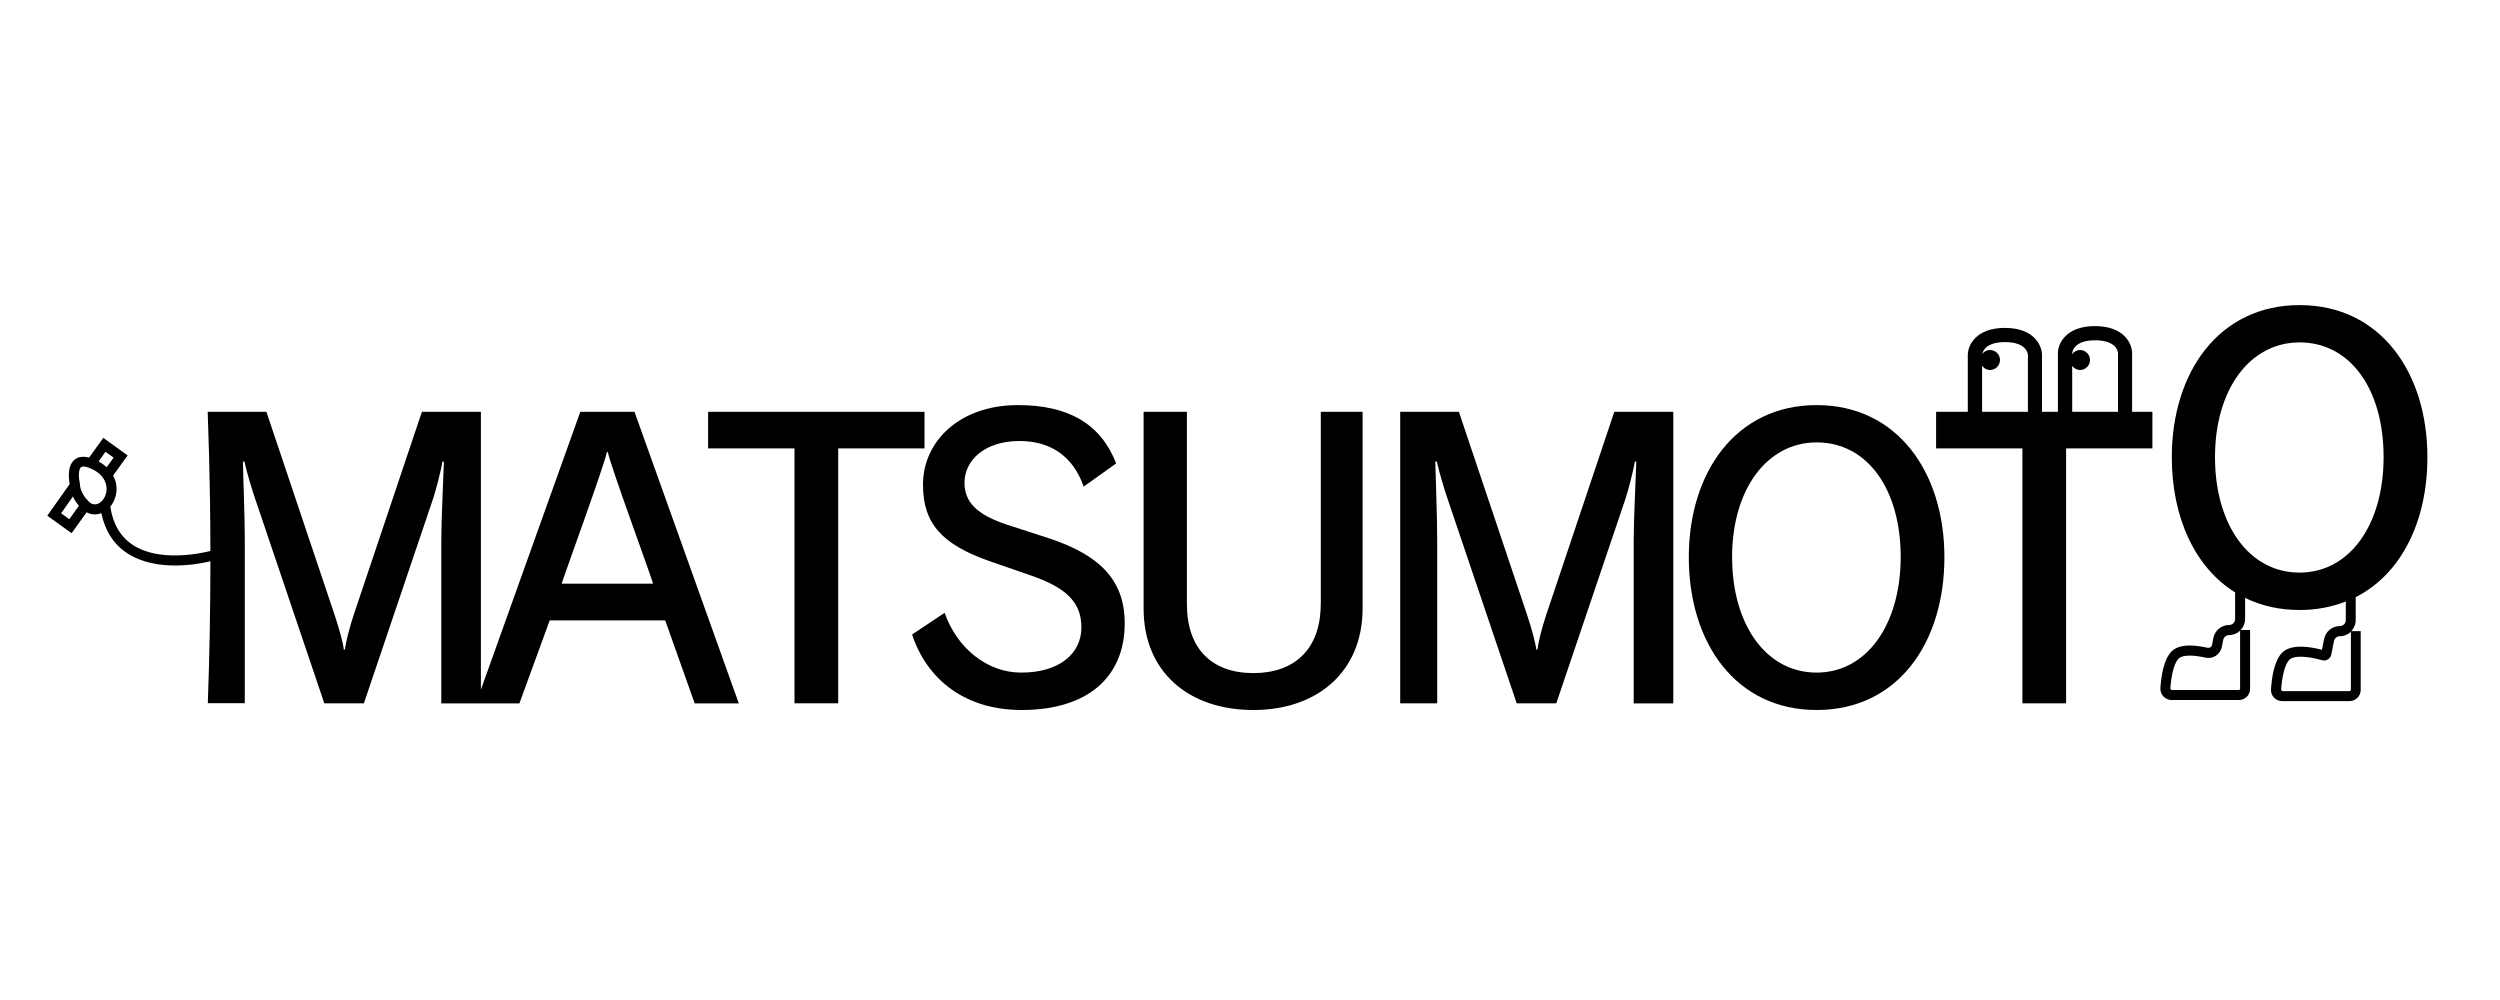
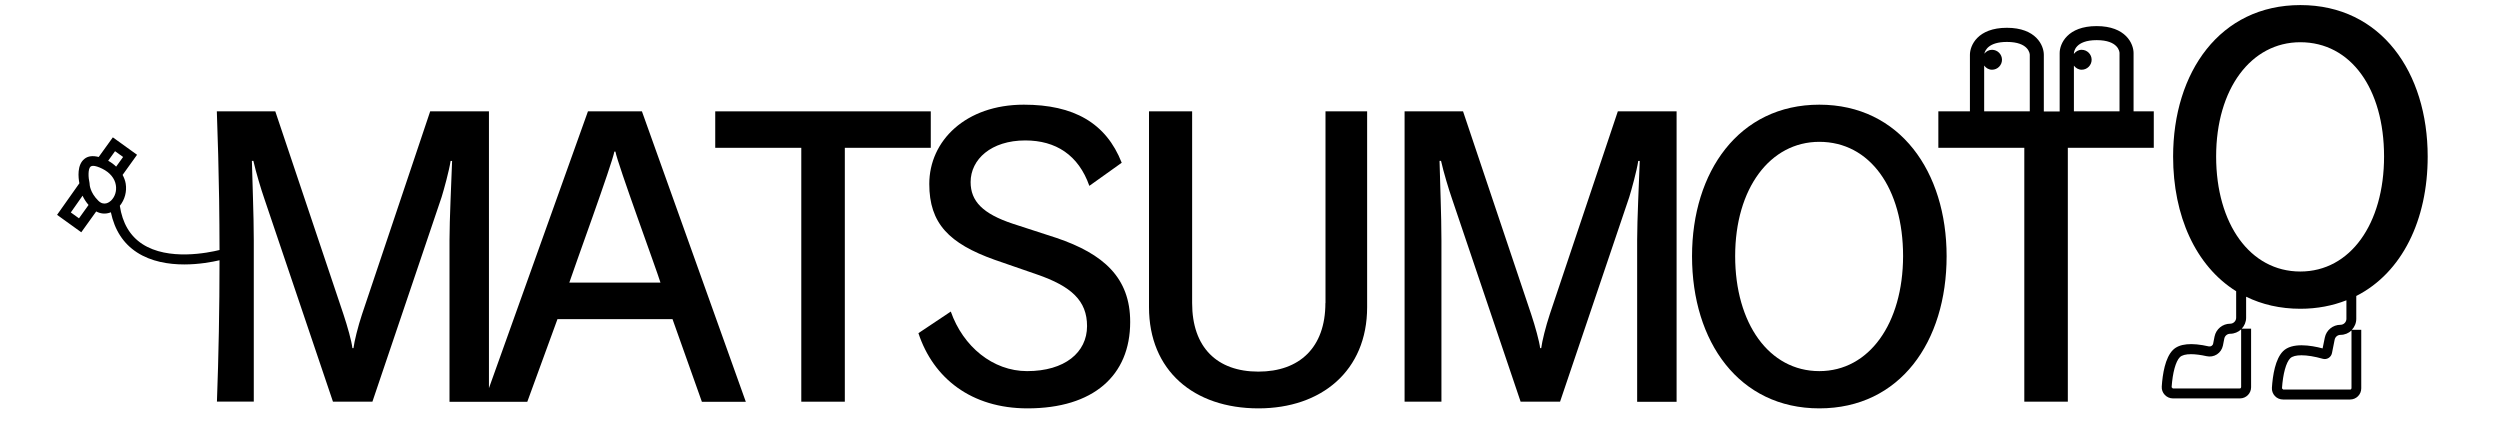
- <svg xmlns="http://www.w3.org/2000/svg" version="1.0" id="レイヤー_1" x="0px" y="0px" width="250px" height="100px" viewBox="0 0 250 100" enable-background="new 0 0 250 100" xml:space="preserve">
+ <svg xmlns="http://www.w3.org/2000/svg" version="1.0" id="レイヤー_1" x="0px" y="0px" width="251px" height="43px" viewBox="0 0 251 43" style="enable-background:new 0 0 251 43;" xml:space="preserve">
  <g>
-     <path d="M58.03,41.18l-9.94,27.79V41.18h-5.9l-6.84,20.37c-0.41,1.23-0.78,2.73-0.86,3.4h-0.11c-0.07-0.67-0.49-2.17-0.9-3.4   l-6.84-20.37h-5.87c0.11,2.9,0.18,5.84,0.23,8.82c0.02,1.72,0.04,3.42,0.04,5.1c-1.13,0.28-5.15,1.1-7.75-0.6   c-1.24-0.81-2-2.1-2.26-3.84c0.5-0.61,0.72-1.43,0.59-2.23c-0.05-0.31-0.17-0.6-0.31-0.87l1.45-2.02l-2.43-1.75l-1.42,1.97   c-0.59-0.15-1.07-0.1-1.43,0.19c-0.76,0.6-0.62,1.88-0.51,2.45l-2.24,3.17l2.43,1.75l1.5-2.09c0.43,0.23,0.9,0.28,1.37,0.12   c0.03-0.01,0.06-0.02,0.1-0.04c0.38,1.79,1.25,3.14,2.62,4.03c1.43,0.93,3.18,1.21,4.75,1.21c1.49,0,2.81-0.25,3.54-0.42   c0,4.84-0.09,9.58-0.26,14.19h3.7V54.15c0-2.65-0.15-5.94-0.19-8h0.15c0.26,1.16,0.78,2.88,1.08,3.74l6.91,20.44h3.96l6.95-20.55   c0.22-0.71,0.75-2.62,0.9-3.62h0.15c-0.07,2.09-0.26,5.9-0.26,7.92v16.26h7.81l3.03-8.3h11.55l2.95,8.3h4.41L63.45,41.18H58.03z    M6.93,51.92l-0.82-0.59l1.18-1.68c0.13,0.29,0.32,0.6,0.6,0.93L6.93,51.92z M10.15,50.14c-0.16,0.15-0.71,0.59-1.29,0   C8.03,49.32,8,48.53,8,48.5l-0.01-0.12c-0.13-0.55-0.17-1.44,0.11-1.66c0.06-0.04,0.14-0.07,0.24-0.07c0.22,0,0.55,0.1,0.93,0.29   c0.77,0.38,1.25,0.97,1.36,1.64C10.73,49.17,10.55,49.75,10.15,50.14z M9.86,46.14l0.69-0.96l0.81,0.58l-0.7,0.97   C10.44,46.51,10.17,46.31,9.86,46.14z M56.16,58.37c0.41-1.27,4.33-12,4.52-13.15h0.11c0.19,1.16,4.15,11.92,4.52,13.15H56.16z" />
-     <polygon points="92.45,41.18 70.81,41.18 70.81,44.84 79.45,44.84 79.45,70.33 83.82,70.33 83.82,44.84 92.45,44.84  " />
-     <path d="M105.08,53.89l-4.37-1.42c-3.06-1.01-4.26-2.28-4.26-4.19c0-2.28,2.06-4.18,5.49-4.18c3.06,0,5.34,1.46,6.43,4.56   l3.25-2.32c-1.57-4-4.82-5.83-9.83-5.83c-5.83,0-9.49,3.62-9.49,7.96c0,3.96,1.98,5.98,6.58,7.62l4.22,1.46   c3.48,1.2,5.04,2.65,5.04,5.19c0,2.65-2.24,4.52-6.02,4.52c-3.44,0-6.43-2.47-7.66-5.98l-3.25,2.17c1.49,4.52,5.31,7.55,10.95,7.55   c6.61,0,10.31-3.29,10.31-8.67C112.48,57.88,109.79,55.49,105.08,53.89z" />
-     <path d="M132.07,60.43c0,4.48-2.62,6.88-6.73,6.88c-4.15,0-6.65-2.43-6.65-6.88V41.18h-4.33v19.66c0,6.35,4.48,10.16,10.99,10.16   c6.32,0,10.91-3.77,10.91-10.16V41.18h-4.18V60.43z" />
-     <path d="M154.6,61.55c-0.41,1.23-0.78,2.73-0.86,3.4h-0.11c-0.08-0.67-0.49-2.17-0.9-3.4l-6.84-20.37h-5.87v29.15h3.7V54.15   c0-2.65-0.15-5.94-0.19-8h0.15c0.26,1.16,0.78,2.88,1.08,3.74l6.91,20.44h3.96l6.95-20.55c0.22-0.71,0.75-2.62,0.9-3.62h0.15   c-0.07,2.09-0.26,5.9-0.26,7.92v16.26h3.96V41.18h-5.9L154.6,61.55z" />
-     <path d="M181.66,40.51c-8.07,0-12.78,6.73-12.78,15.21c0,8.59,4.71,15.28,12.78,15.28c8.11,0,12.78-6.69,12.78-15.28   C194.44,47.27,189.77,40.51,181.66,40.51z M181.66,67.26c-5.04,0-8.45-4.78-8.45-11.55c0-6.8,3.51-11.47,8.45-11.47   c5.08,0,8.41,4.67,8.41,11.47C190.06,62.48,186.66,67.26,181.66,67.26z" />
-     <path d="M215.25,41.18h-2.04v-5.86c0-0.94-0.78-2.71-3.71-2.71s-3.71,1.77-3.71,2.71v5.86h-1.59V35.5c0-0.94-0.78-2.71-3.71-2.71   s-3.71,1.77-3.71,2.71v5.68h-3.17v3.66h8.63v25.49h4.37V44.84h8.63V41.18z M202.79,41.18h-4.58l0-4.6   c0.18,0.25,0.46,0.42,0.79,0.42c0.55,0,1-0.45,1-1c0-0.55-0.45-1-1-1c-0.32,0-0.59,0.16-0.77,0.39c0.07-0.33,0.42-1.18,2.27-1.18   c2.17,0,2.29,1.17,2.29,1.29V41.18z M211.8,41.18h-4.58l0-4.59C207.4,36.83,207.68,37,208,37c0.55,0,1-0.45,1-1c0-0.55-0.45-1-1-1   c-0.33,0-0.6,0.17-0.78,0.41v-0.07c0.01-0.13,0.12-1.31,2.29-1.31s2.29,1.17,2.29,1.29V41.18z" />
+     <path d="M59.03,11.18l-9.94,27.79V11.18h-5.9l-6.84,20.37c-0.41,1.23-0.78,2.73-0.86,3.4h-0.11c-0.07-0.67-0.49-2.17-0.9-3.4   l-6.84-20.37h-5.87c0.11,2.9,0.18,5.84,0.23,8.82c0.02,1.72,0.04,3.42,0.04,5.1c-1.13,0.28-5.15,1.1-7.75-0.6   c-1.24-0.81-2-2.1-2.26-3.84c0.5-0.61,0.72-1.43,0.59-2.23c-0.05-0.31-0.17-0.6-0.31-0.87l1.45-2.02l-2.43-1.75l-1.42,1.97   c-0.59-0.15-1.07-0.1-1.43,0.19c-0.76,0.6-0.62,1.88-0.51,2.45l-2.24,3.17l2.43,1.75l1.5-2.09c0.43,0.23,0.9,0.28,1.37,0.12   c0.03-0.01,0.06-0.02,0.1-0.04c0.38,1.79,1.25,3.14,2.62,4.03c1.43,0.93,3.18,1.21,4.75,1.21c1.49,0,2.81-0.25,3.54-0.42   c0,4.84-0.09,9.58-0.26,14.19h3.7V24.15c0-2.65-0.15-5.94-0.19-8h0.15c0.26,1.16,0.78,2.88,1.08,3.74l6.91,20.44h3.96l6.95-20.55   c0.22-0.71,0.75-2.62,0.9-3.62h0.15c-0.07,2.09-0.26,5.9-0.26,7.92v16.26h7.81l3.03-8.3h11.55l2.95,8.3h4.41L64.45,11.18H59.03z    M7.93,21.92l-0.82-0.59l1.18-1.68c0.13,0.29,0.32,0.6,0.6,0.93L7.93,21.92z M11.15,20.14c-0.16,0.15-0.71,0.59-1.29,0   C9.03,19.32,9,18.53,9,18.5l-0.01-0.12c-0.13-0.55-0.17-1.44,0.11-1.66c0.06-0.04,0.14-0.07,0.24-0.07c0.22,0,0.55,0.1,0.93,0.29   c0.77,0.38,1.25,0.97,1.36,1.64C11.73,19.17,11.55,19.75,11.15,20.14z M10.86,16.14l0.69-0.96l0.81,0.58l-0.7,0.97   C11.44,16.51,11.17,16.31,10.86,16.14z M57.16,28.37c0.41-1.27,4.33-12,4.52-13.15h0.11c0.19,1.16,4.15,11.92,4.52,13.15H57.16z" />
+     <polygon points="93.45,11.18 71.81,11.18 71.81,14.84 80.45,14.84 80.45,40.33 84.82,40.33 84.82,14.84 93.45,14.84  " />
+     <path d="M106.08,23.89l-4.37-1.42c-3.06-1.01-4.26-2.28-4.26-4.19c0-2.28,2.06-4.18,5.49-4.18c3.06,0,5.34,1.46,6.43,4.56   l3.25-2.32c-1.57-4-4.82-5.83-9.83-5.83c-5.83,0-9.49,3.62-9.49,7.96c0,3.96,1.98,5.98,6.58,7.62l4.22,1.46   c3.48,1.2,5.04,2.65,5.04,5.19c0,2.65-2.24,4.52-6.02,4.52c-3.44,0-6.43-2.47-7.66-5.98l-3.25,2.17c1.49,4.52,5.31,7.55,10.95,7.55   c6.61,0,10.31-3.29,10.31-8.67C113.48,27.88,110.79,25.49,106.08,23.89z" />
+     <path d="M133.07,30.43c0,4.48-2.62,6.88-6.73,6.88c-4.15,0-6.65-2.43-6.65-6.88V11.18h-4.33v19.66c0,6.35,4.48,10.16,10.99,10.16   c6.32,0,10.91-3.77,10.91-10.16V11.18h-4.18V30.43z" />
+     <path d="M155.6,31.55c-0.41,1.23-0.78,2.73-0.86,3.4h-0.11c-0.08-0.67-0.49-2.17-0.9-3.4l-6.84-20.37h-5.87v29.15h3.7V24.15   c0-2.65-0.15-5.94-0.19-8h0.15c0.26,1.16,0.78,2.88,1.08,3.74l6.91,20.44h3.96l6.95-20.55c0.22-0.71,0.75-2.62,0.9-3.62h0.15   c-0.07,2.09-0.26,5.9-0.26,7.92v16.26h3.96V11.18h-5.9L155.6,31.55z" />
+     <path d="M182.66,10.51c-8.07,0-12.78,6.73-12.78,15.21c0,8.59,4.71,15.28,12.78,15.28c8.11,0,12.78-6.69,12.78-15.28   C195.44,17.27,190.77,10.51,182.66,10.51z M182.66,37.26c-5.04,0-8.45-4.78-8.45-11.55c0-6.8,3.51-11.47,8.45-11.47   c5.08,0,8.41,4.67,8.41,11.47C191.06,32.48,187.66,37.26,182.66,37.26z" />
+     <path d="M216.25,11.18h-2.04V5.33c0-0.94-0.78-2.71-3.71-2.71s-3.71,1.77-3.71,2.71v5.86h-1.59V5.5c0-0.94-0.78-2.71-3.71-2.71   s-3.71,1.77-3.71,2.71v5.68h-3.17v3.66h8.63v25.49h4.37V14.84h8.63V11.18z M203.79,11.18h-4.58l0-4.6C199.39,6.83,199.67,7,200,7   c0.55,0,1-0.45,1-1c0-0.55-0.45-1-1-1c-0.32,0-0.59,0.16-0.77,0.39c0.07-0.33,0.42-1.18,2.27-1.18c2.17,0,2.29,1.17,2.29,1.29   V11.18z M212.8,11.18h-4.58l0-4.59C208.4,6.83,208.68,7,209,7c0.55,0,1-0.45,1-1c0-0.55-0.45-1-1-1c-0.33,0-0.6,0.17-0.78,0.41   V5.34c0.01-0.13,0.12-1.31,2.29-1.31s2.29,1.17,2.29,1.29V11.18z" />
  </g>
-   <path d="M235.58,59.71c4.6-2.34,7.16-7.64,7.16-13.99c0-8.45-4.67-15.21-12.78-15.21c-8.07,0-12.78,6.73-12.78,15.21  c0,5.95,2.26,10.98,6.33,13.52v2.66c0,0.33-0.27,0.6-0.6,0.6c-0.76,0-1.42,0.54-1.57,1.29l-0.14,0.71c-0.02,0.1-0.08,0.18-0.16,0.23  c-0.08,0.05-0.18,0.07-0.27,0.05c-1.76-0.4-2.97-0.28-3.61,0.36c-0.78,0.78-1.04,2.42-1.12,3.67c-0.02,0.31,0.09,0.61,0.3,0.83  c0.21,0.23,0.51,0.36,0.82,0.36h6.73c0.62,0,1.12-0.5,1.12-1.12V63h-0.94c0.27-0.29,0.44-0.67,0.44-1.1v-2.11  c1.59,0.78,3.41,1.21,5.45,1.21c1.7,0,3.24-0.31,4.62-0.85v1.86c0,0.33-0.27,0.6-0.6,0.6c-0.76,0-1.42,0.54-1.57,1.29l-0.22,1.08  c-1.2-0.32-3.08-0.61-3.97,0.28c-0.78,0.78-1.04,2.42-1.12,3.67c-0.02,0.31,0.09,0.61,0.3,0.83c0.21,0.23,0.51,0.35,0.82,0.35h6.73  c0.62,0,1.12-0.5,1.12-1.12v-5.88h-0.94c0.27-0.29,0.44-0.67,0.44-1.1V59.71z M224,68.88c0,0.07-0.05,0.12-0.12,0.12h-6.73  l-0.12-0.12c0.1-1.47,0.41-2.6,0.83-3.02c0.2-0.2,0.59-0.3,1.12-0.3c0.44,0,0.97,0.07,1.56,0.2c0.36,0.08,0.73,0.02,1.04-0.18  c0.31-0.2,0.52-0.51,0.6-0.88l0.14-0.71c0.06-0.28,0.3-0.48,0.59-0.48c0.42,0,0.81-0.17,1.1-0.44V68.88z M235.08,68.99  c0,0.07-0.05,0.12-0.12,0.12h-6.73l-0.12-0.12c0.1-1.47,0.41-2.6,0.83-3.02c0.2-0.2,0.6-0.3,1.13-0.3c0.58,0,1.32,0.12,2.13,0.35  c0.2,0.06,0.41,0.03,0.59-0.08c0.18-0.11,0.3-0.29,0.34-0.49l0.27-1.35c0.06-0.28,0.3-0.48,0.59-0.48c0.43,0,0.81-0.17,1.1-0.44  V68.99z M229.95,57.26c-5.04,0-8.45-4.78-8.45-11.55c0-6.8,3.51-11.47,8.45-11.47c5.08,0,8.41,4.67,8.41,11.47  C238.36,52.48,234.96,57.26,229.95,57.26z" />
+   <path d="M236.58,29.71c4.6-2.34,7.16-7.64,7.16-13.99c0-8.45-4.67-15.21-12.78-15.21c-8.07,0-12.78,6.73-12.78,15.21  c0,5.95,2.26,10.98,6.33,13.52v2.66c0,0.33-0.27,0.6-0.6,0.6c-0.76,0-1.42,0.54-1.57,1.29l-0.14,0.71c-0.02,0.1-0.08,0.18-0.16,0.23  c-0.08,0.05-0.18,0.07-0.27,0.05c-1.76-0.4-2.97-0.28-3.61,0.36c-0.78,0.78-1.04,2.42-1.12,3.67c-0.02,0.31,0.09,0.61,0.3,0.83  c0.21,0.23,0.51,0.36,0.82,0.36h6.73c0.62,0,1.12-0.5,1.12-1.12V33h-0.94c0.27-0.29,0.44-0.67,0.44-1.1v-2.11  c1.59,0.78,3.41,1.21,5.45,1.21c1.7,0,3.24-0.31,4.62-0.85v1.86c0,0.33-0.27,0.6-0.6,0.6c-0.76,0-1.42,0.54-1.57,1.29l-0.22,1.08  c-1.2-0.32-3.08-0.61-3.97,0.28c-0.78,0.78-1.04,2.42-1.12,3.67c-0.02,0.31,0.09,0.61,0.3,0.83c0.21,0.23,0.51,0.35,0.82,0.35h6.73  c0.62,0,1.12-0.5,1.12-1.12v-5.88h-0.94c0.27-0.29,0.44-0.67,0.44-1.1V29.71z M225,38.88c0,0.07-0.05,0.12-0.12,0.12h-6.73  l-0.12-0.12c0.1-1.47,0.41-2.6,0.83-3.02c0.2-0.2,0.59-0.3,1.12-0.3c0.44,0,0.97,0.07,1.56,0.2c0.36,0.08,0.73,0.02,1.04-0.18  c0.31-0.2,0.52-0.51,0.6-0.88l0.14-0.71c0.06-0.28,0.3-0.48,0.59-0.48c0.42,0,0.81-0.17,1.1-0.44V38.88z M236.08,38.99  c0,0.07-0.05,0.12-0.12,0.12h-6.73l-0.12-0.12c0.1-1.47,0.41-2.6,0.83-3.02c0.2-0.2,0.6-0.3,1.13-0.3c0.58,0,1.32,0.12,2.13,0.35  c0.2,0.06,0.41,0.03,0.59-0.08c0.18-0.11,0.3-0.29,0.34-0.49l0.27-1.35c0.06-0.28,0.3-0.48,0.59-0.48c0.43,0,0.81-0.17,1.1-0.44  V38.99z M230.95,27.26c-5.04,0-8.45-4.78-8.45-11.55c0-6.8,3.51-11.47,8.45-11.47c5.08,0,8.41,4.67,8.41,11.47  C239.36,22.48,235.96,27.26,230.95,27.26z" />
</svg>
